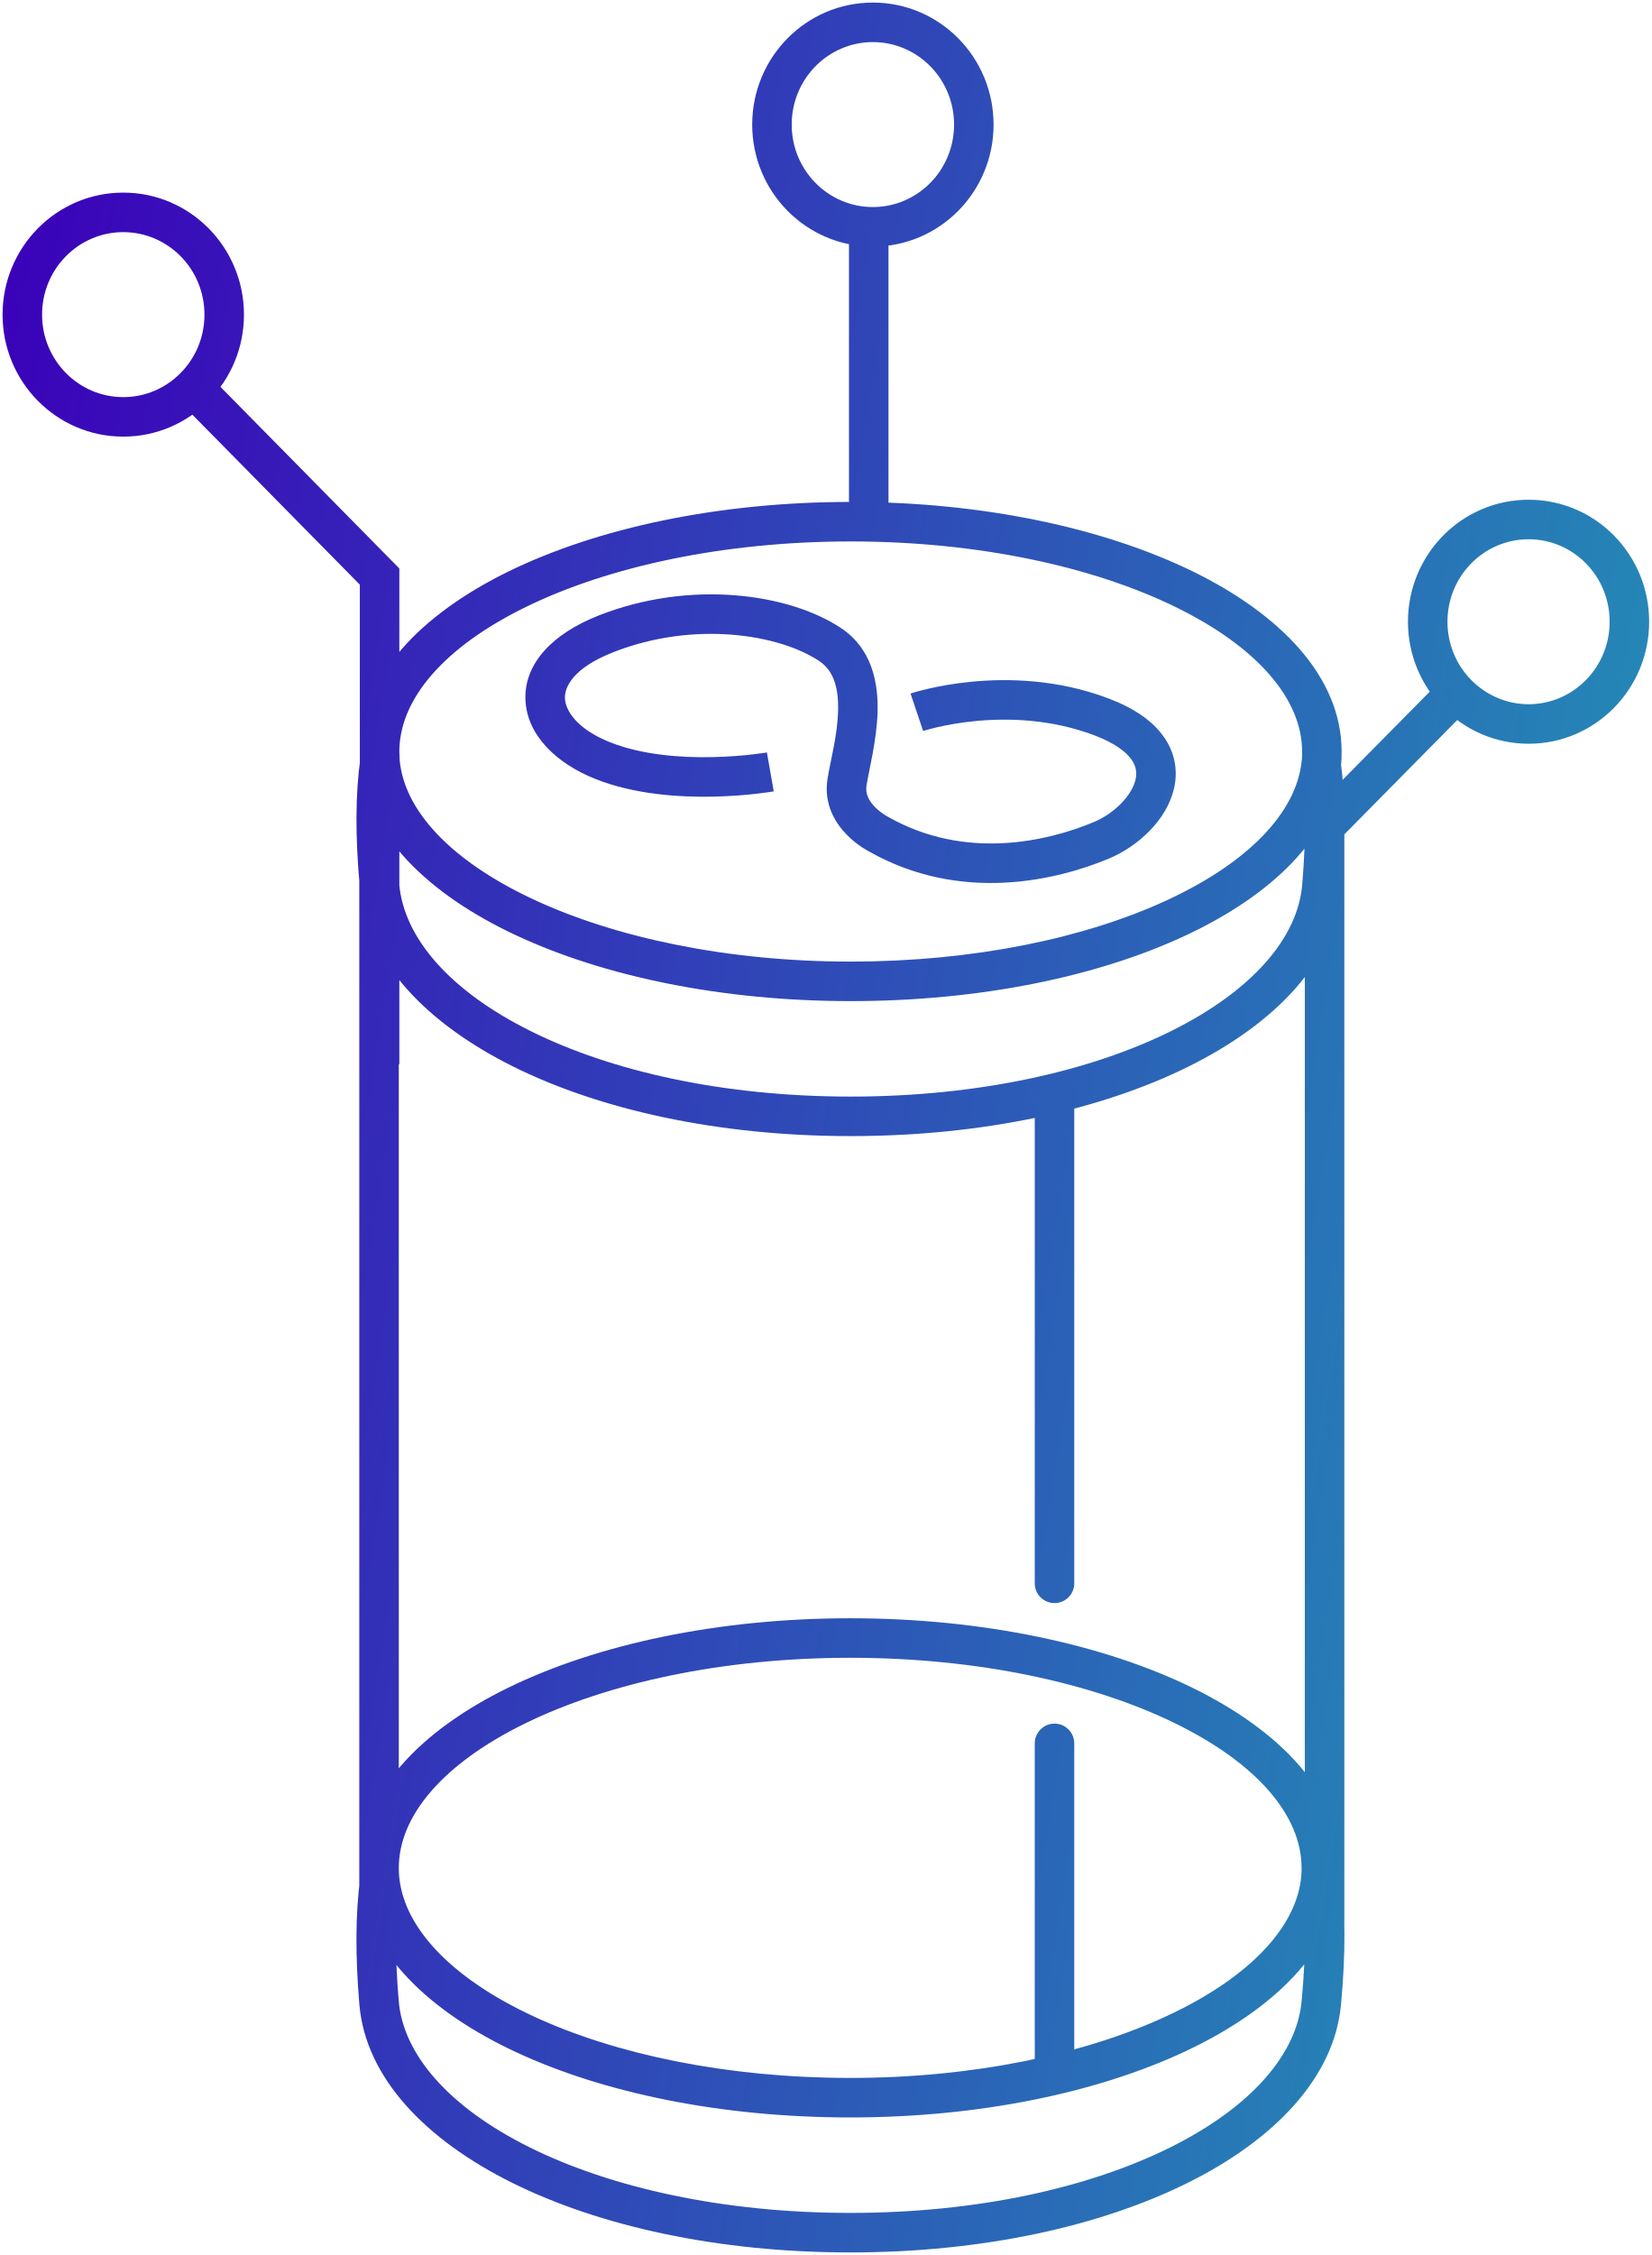
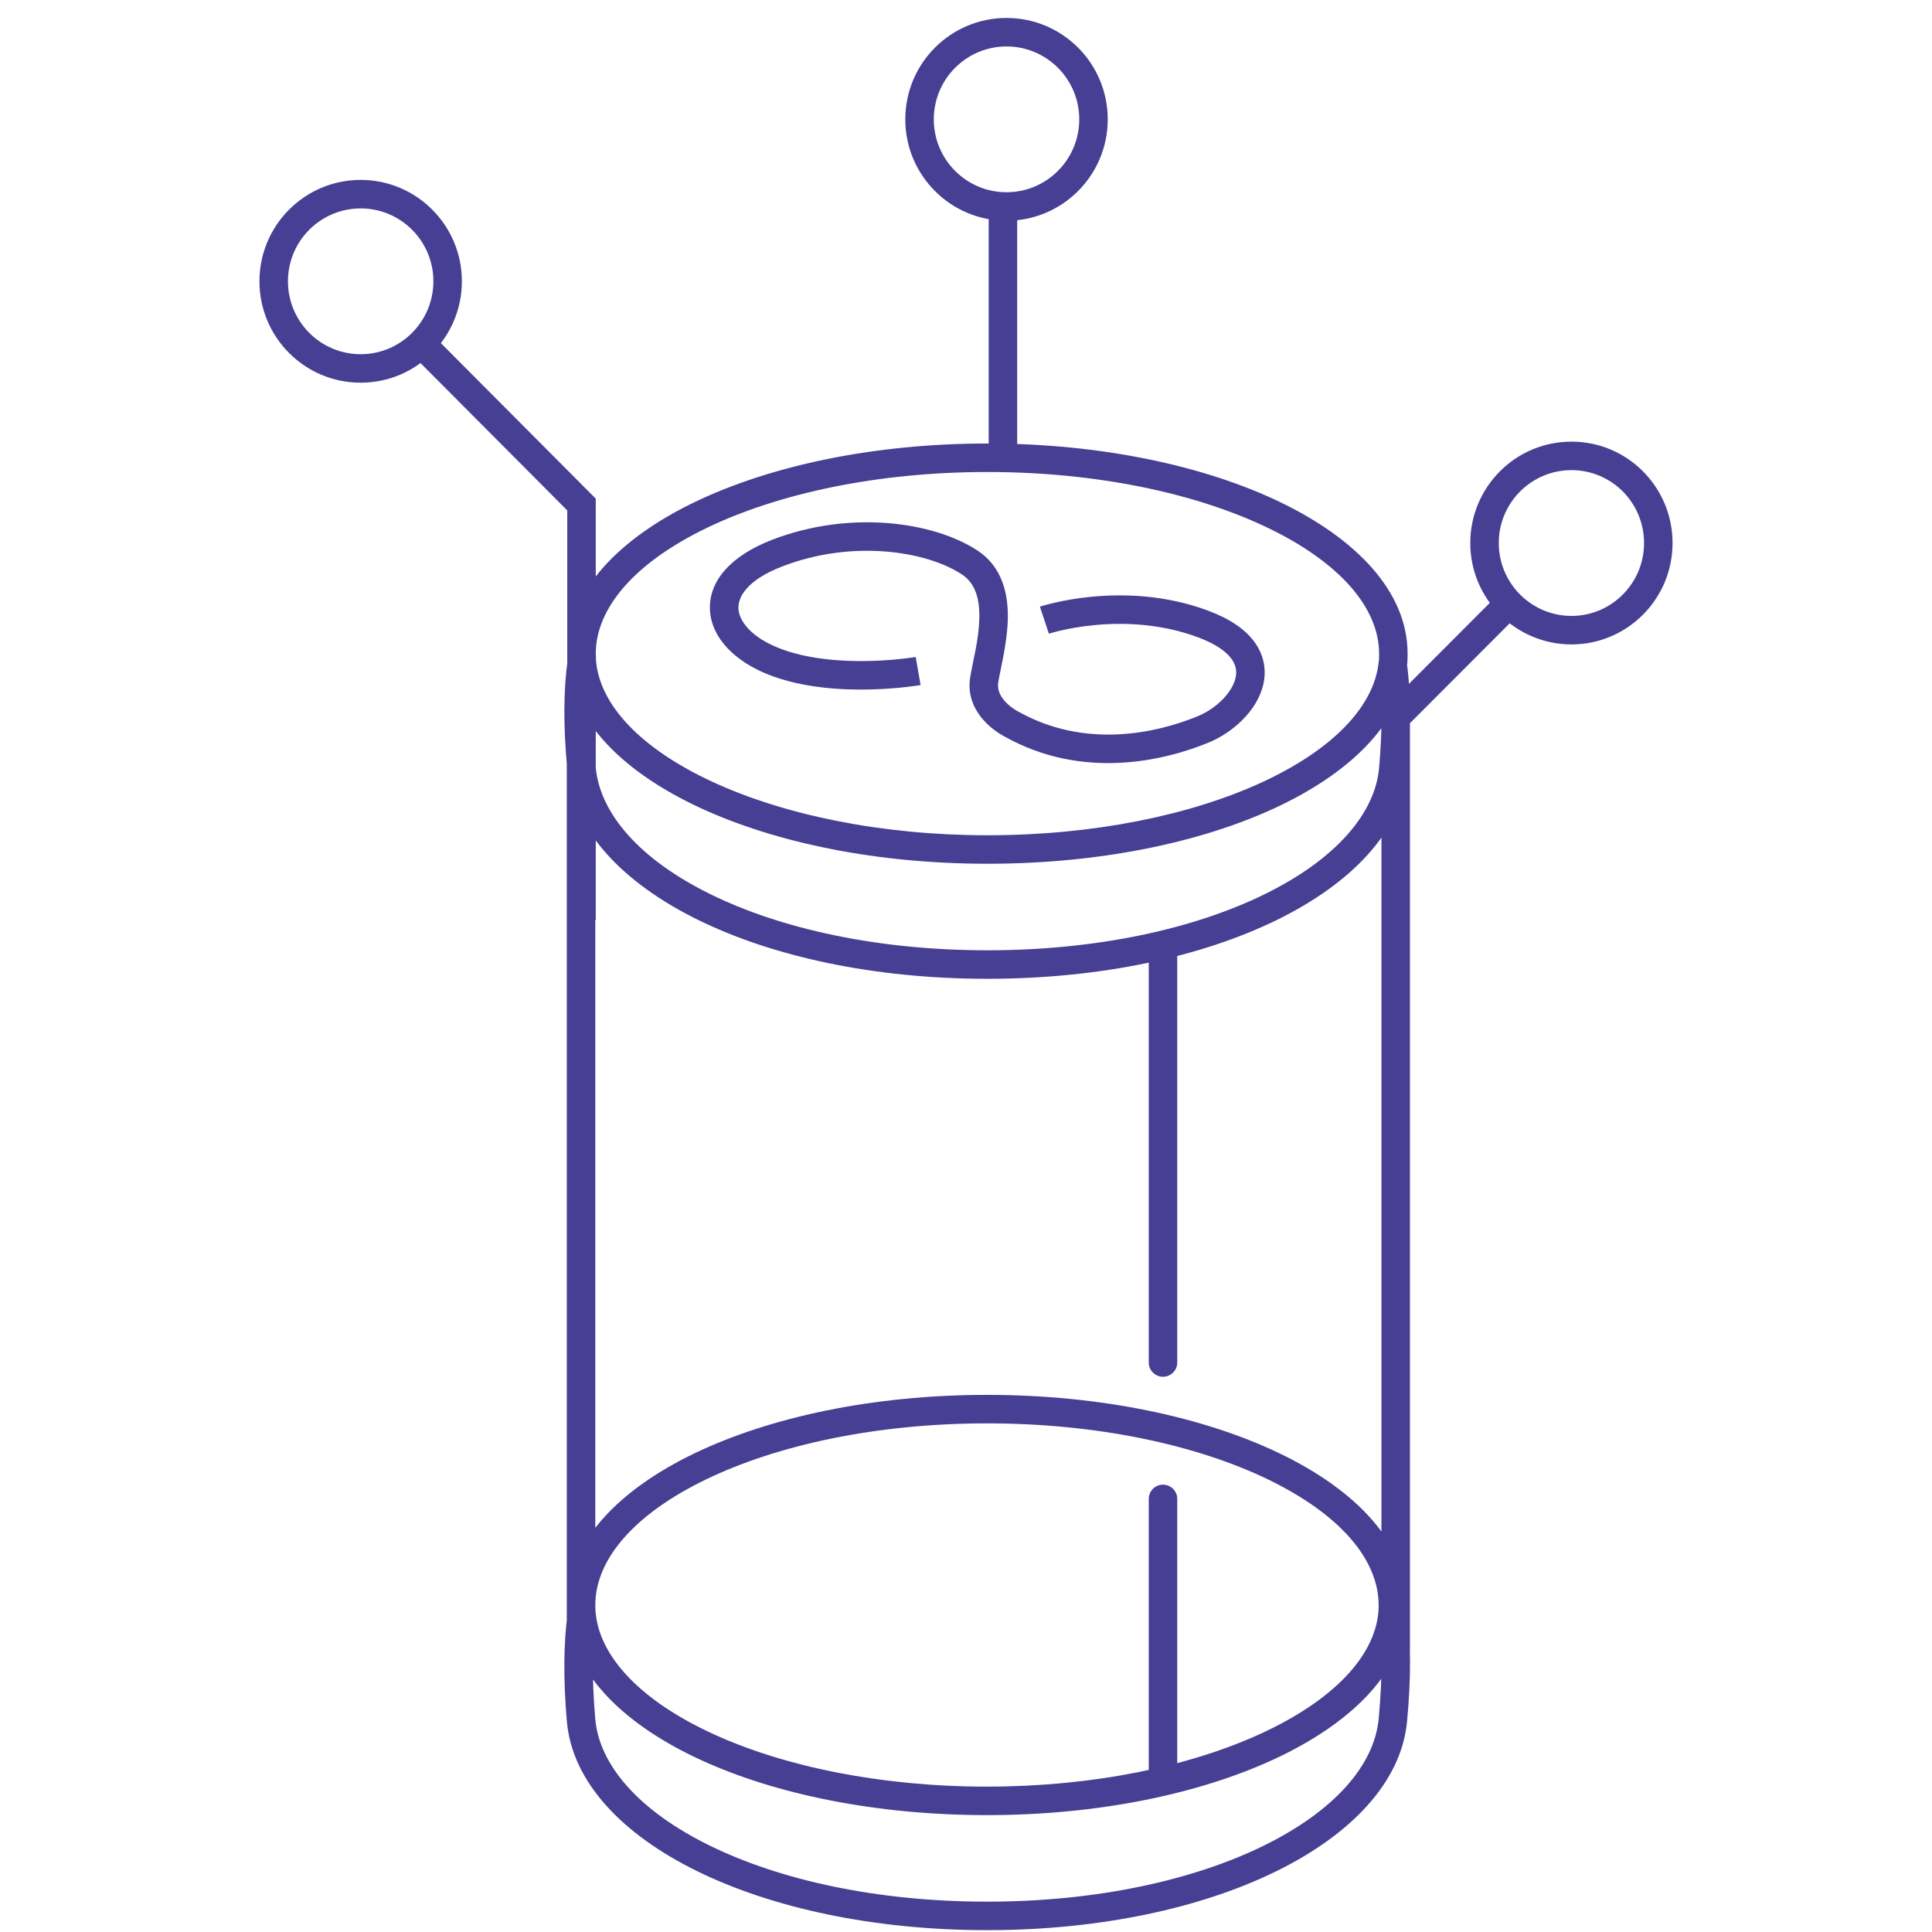
- <svg xmlns="http://www.w3.org/2000/svg" width="74" height="101" viewBox="0 0 74 101" fill="none">
-   <path d="M59.344 37.007L58.714 36.385L58.459 36.643V37.007H59.344ZM17.006 25.824H17.891V25.461L17.637 25.203L17.006 25.824ZM59.222 39.702L58.341 39.627L58.341 39.628L59.222 39.702ZM17.006 39.702L17.888 39.621L17.887 39.62L17.006 39.702ZM59.19 34.238L58.318 34.087L58.313 34.113L58.31 34.139L59.19 34.238ZM59.198 89.702L58.317 89.62L58.317 89.621L59.198 89.702ZM16.982 89.702L17.864 89.627L17.864 89.627L16.982 89.702ZM17.014 84.237L17.894 84.139L17.893 84.131L17.892 84.124L17.014 84.237ZM59.182 84.098L58.302 84.001L58.301 84.012L58.3 84.022L59.182 84.098ZM48.129 49.427C48.129 48.938 47.733 48.542 47.244 48.542C46.755 48.542 46.359 48.938 46.359 49.427H48.129ZM46.359 70.916C46.359 71.405 46.755 71.801 47.244 71.801C47.733 71.801 48.129 71.405 48.129 70.916H46.359ZM48.129 78.085C48.129 77.596 47.733 77.2 47.244 77.2C46.755 77.2 46.359 77.596 46.359 78.085H48.129ZM46.359 92.405C46.359 92.894 46.755 93.29 47.244 93.29C47.733 93.29 48.129 92.894 48.129 92.405H46.359ZM39.358 37.359L39.795 36.59L39.774 36.577L39.751 36.566L39.358 37.359ZM37.948 35.032L38.822 35.173L38.822 35.172L37.948 35.032ZM64.655 30.371L58.714 36.385L59.974 37.629L65.914 31.615L64.655 30.371ZM58.459 37.007V68.671H60.229V37.007H58.459ZM64.849 27.847C64.849 25.794 66.488 24.153 68.486 24.153V22.383C65.491 22.383 63.079 24.837 63.079 27.847H64.849ZM68.486 24.153C70.481 24.153 72.115 25.792 72.115 27.847H73.885C73.885 24.839 71.483 22.383 68.486 22.383V24.153ZM72.115 27.847C72.115 29.901 70.474 31.542 68.486 31.542V33.312C71.474 33.312 73.885 30.857 73.885 27.847H72.115ZM68.486 31.542C66.496 31.542 64.849 29.899 64.849 27.847H63.079C63.079 30.859 65.5 33.312 68.486 33.312V31.542ZM8.004 17.949L16.376 26.445L17.637 25.203L9.265 16.707L8.004 17.949ZM16.121 25.824V47.665H17.891V25.824H16.121ZM9.16 14.092C9.16 16.143 7.521 17.787 5.522 17.787V19.556C8.519 19.556 10.93 17.099 10.93 14.092H9.16ZM5.522 17.787C3.524 17.787 1.885 16.143 1.885 14.092H0.115C0.115 17.099 2.525 19.556 5.522 19.556V17.787ZM1.885 14.092C1.885 12.041 3.524 10.397 5.522 10.397V8.627C2.525 8.627 0.115 11.084 0.115 14.092H1.885ZM5.522 10.397C7.521 10.397 9.16 12.041 9.16 14.092H10.93C10.93 11.084 8.519 8.627 5.522 8.627V10.397ZM38.036 10.249V23.915H39.806V10.249H38.036ZM42.744 5.58C42.744 7.631 41.105 9.274 39.107 9.274V11.044C42.104 11.044 44.514 8.587 44.514 5.58H42.744ZM39.107 9.274C37.109 9.274 35.47 7.631 35.47 5.58H33.7C33.7 8.587 36.11 11.044 39.107 11.044V9.274ZM35.47 5.58C35.47 3.529 37.109 1.885 39.107 1.885V0.115C36.11 0.115 33.7 2.572 33.7 5.58H35.47ZM39.107 1.885C41.105 1.885 42.744 3.529 42.744 5.58H44.514C44.514 2.572 42.104 0.115 39.107 0.115V1.885ZM58.341 39.628C58.14 41.997 56.123 44.367 52.467 46.181C48.853 47.976 43.834 49.115 38.11 49.115V50.885C44.048 50.885 49.347 49.706 53.254 47.767C57.119 45.848 59.826 43.068 60.104 39.777L58.341 39.628ZM38.11 49.115C32.386 49.115 27.381 47.976 23.774 46.182C20.127 44.368 18.105 41.997 17.888 39.621L16.125 39.783C16.426 43.068 19.125 45.846 22.985 47.767C26.885 49.706 32.172 50.885 38.11 50.885V49.115ZM17.887 39.62C17.681 37.394 17.701 35.616 17.899 34.214L16.146 33.966C15.923 35.547 15.91 37.471 16.125 39.784L17.887 39.62ZM16.14 34.163C16.408 37.397 19.222 40.063 23.1 41.882C27.035 43.727 32.326 44.839 38.11 44.839V43.069C32.532 43.069 27.506 41.993 23.852 40.279C20.14 38.538 18.091 36.272 17.904 34.017L16.14 34.163ZM38.11 44.839C43.893 44.839 49.143 43.746 53.056 41.929C56.916 40.137 59.713 37.516 60.069 34.336L58.31 34.139C58.06 36.375 55.997 38.612 52.31 40.324C48.676 42.011 43.69 43.069 38.11 43.069V44.839ZM58.313 34.353C58.497 35.748 58.523 37.476 58.341 39.627L60.104 39.777C60.294 37.537 60.273 35.677 60.067 34.122L58.313 34.353ZM58.337 33.664C58.337 33.866 58.335 33.986 58.318 34.087L60.062 34.388C60.11 34.112 60.107 33.839 60.107 33.664H58.337ZM58.31 34.139C58.06 36.371 55.978 38.61 52.275 40.323C48.627 42.012 43.641 43.069 38.11 43.069V44.839C43.845 44.839 49.094 43.746 53.018 41.93C56.887 40.139 59.712 37.519 60.069 34.336L58.31 34.139ZM38.11 43.069C32.581 43.069 27.555 41.994 23.887 40.279C20.159 38.536 18.091 36.269 17.904 34.017L16.14 34.163C16.408 37.4 19.251 40.065 23.137 41.882C27.083 43.727 32.374 44.839 38.11 44.839V43.069ZM17.907 34.09C17.907 33.991 17.902 33.894 17.898 33.827C17.894 33.751 17.891 33.704 17.891 33.664H16.121C16.121 33.763 16.127 33.86 16.131 33.927C16.135 34.003 16.137 34.05 16.137 34.09H17.907ZM17.891 33.664C17.891 31.349 19.843 29 23.576 27.178C27.25 25.385 32.388 24.251 38.11 24.251V22.481C32.178 22.481 26.764 23.653 22.8 25.587C18.895 27.493 16.121 30.294 16.121 33.664H17.891ZM38.11 24.251C43.833 24.251 48.972 25.385 52.649 27.178C56.385 29 58.337 31.349 58.337 33.664H60.107C60.107 30.294 57.331 27.493 53.425 25.587C49.458 23.653 44.042 22.481 38.11 22.481V24.251ZM58.317 89.621C58.099 91.996 56.076 94.367 52.428 96.181C48.82 97.975 43.814 99.115 38.094 99.115V100.885C44.029 100.885 49.315 99.706 53.216 97.766C57.077 95.847 59.778 93.068 60.079 89.783L58.317 89.621ZM38.094 99.115C32.374 99.115 27.356 97.977 23.74 96.184C20.084 94.37 18.064 92.001 17.864 89.627L16.1 89.776C16.378 93.072 19.087 95.852 22.954 97.77C26.861 99.708 32.16 100.885 38.094 100.885V99.115ZM17.864 89.627C17.681 87.475 17.708 85.74 17.892 84.354L16.137 84.121C15.932 85.668 15.91 87.537 16.1 89.777L17.864 89.627ZM16.135 84.336C16.492 87.519 19.317 90.139 23.186 91.93C27.11 93.746 32.359 94.839 38.094 94.839V93.069C32.564 93.069 27.577 92.011 23.929 90.323C20.227 88.609 18.144 86.371 17.894 84.139L16.135 84.336ZM38.094 94.839C43.83 94.839 49.117 93.727 53.061 91.883C56.946 90.067 59.787 87.405 60.064 84.174L58.3 84.022C58.107 86.272 56.037 88.538 52.311 90.28C48.645 91.994 43.623 93.069 38.094 93.069V94.839ZM58.306 84.222C58.504 85.624 58.524 87.394 58.317 89.62L60.079 89.784C60.294 87.471 60.282 85.555 60.058 83.974L58.306 84.222ZM58.313 83.664C58.313 83.818 58.312 83.91 58.302 84.001L60.062 84.195C60.084 83.992 60.083 83.805 60.083 83.664H58.313ZM58.3 84.022C58.107 86.275 56.054 88.54 52.344 90.28C48.69 91.993 43.668 93.069 38.094 93.069V94.839C43.874 94.839 49.162 93.727 53.095 91.883C56.973 90.065 59.787 87.402 60.064 84.174L58.3 84.022ZM38.094 93.069C32.518 93.069 27.532 92.011 23.897 90.324C20.209 88.612 18.145 86.374 17.894 84.139L16.135 84.336C16.492 87.516 19.291 90.137 23.152 91.929C27.066 93.746 32.316 94.839 38.094 94.839V93.069ZM17.892 84.124C17.874 83.986 17.867 83.829 17.867 83.664H16.097C16.097 83.875 16.106 84.112 16.137 84.351L17.892 84.124ZM17.867 83.664C17.867 81.348 19.818 79 23.553 77.178C27.228 75.385 32.368 74.251 38.094 74.251V72.481C32.158 72.481 26.742 73.653 22.777 75.587C18.871 77.493 16.097 80.294 16.097 83.664H17.867ZM38.094 74.251C43.821 74.251 48.958 75.385 52.631 77.178C56.363 79 58.313 81.348 58.313 83.664H60.083C60.083 80.294 57.312 77.493 53.408 75.587C49.444 73.653 44.03 72.481 38.094 72.481V74.251ZM58.459 36.785V86.204H60.229V36.785H58.459ZM46.359 49.427V70.916H48.129V49.427H46.359ZM46.359 78.085V92.405H48.129V78.085H46.359ZM16.097 36.785V86.204H17.867V36.785H16.097ZM41.077 31.903C41.359 32.741 41.359 32.741 41.359 32.742C41.358 32.742 41.358 32.742 41.358 32.742C41.358 32.742 41.358 32.742 41.358 32.742C41.358 32.742 41.358 32.742 41.358 32.742C41.358 32.742 41.36 32.741 41.362 32.74C41.367 32.739 41.376 32.736 41.388 32.732C41.413 32.724 41.452 32.712 41.505 32.697C41.612 32.666 41.773 32.623 41.981 32.574C42.397 32.477 42.999 32.362 43.725 32.293C45.184 32.155 47.105 32.207 49.03 32.935L49.656 31.28C47.4 30.427 45.187 30.377 43.558 30.531C42.74 30.609 42.059 30.739 41.58 30.85C41.339 30.906 41.148 30.958 41.015 30.996C40.948 31.015 40.896 31.032 40.859 31.043C40.84 31.049 40.825 31.054 40.815 31.057C40.809 31.059 40.805 31.06 40.801 31.062C40.8 31.062 40.798 31.063 40.797 31.063C40.796 31.063 40.796 31.063 40.795 31.064C40.795 31.064 40.795 31.064 40.794 31.064C40.794 31.064 40.794 31.064 41.077 31.903ZM49.03 32.935C49.978 33.294 50.463 33.693 50.693 34.02C50.905 34.321 50.944 34.615 50.873 34.921C50.71 35.625 49.935 36.431 49.002 36.821L49.684 38.454C50.948 37.926 52.264 36.758 52.597 35.321C52.774 34.558 52.662 33.74 52.139 32.999C51.635 32.284 50.799 31.712 49.656 31.28L49.03 32.935ZM49.002 36.821C46.912 37.694 43.24 38.546 39.795 36.59L38.921 38.129C43.063 40.481 47.382 39.416 49.684 38.454L49.002 36.821ZM39.358 37.359C39.751 36.566 39.752 36.566 39.752 36.566C39.752 36.566 39.752 36.566 39.752 36.567C39.753 36.567 39.753 36.567 39.754 36.567C39.754 36.567 39.755 36.568 39.755 36.568C39.756 36.568 39.757 36.569 39.757 36.569C39.757 36.569 39.756 36.568 39.753 36.567C39.748 36.564 39.739 36.559 39.724 36.551C39.695 36.534 39.649 36.507 39.593 36.47C39.479 36.394 39.332 36.283 39.196 36.144C38.918 35.858 38.762 35.544 38.822 35.173L37.075 34.891C36.891 36.028 37.44 36.877 37.928 37.378C38.175 37.632 38.426 37.82 38.614 37.945C38.709 38.008 38.791 38.056 38.852 38.091C38.882 38.108 38.907 38.122 38.926 38.132C38.936 38.137 38.944 38.141 38.951 38.145C38.954 38.146 38.957 38.148 38.959 38.149C38.961 38.15 38.962 38.15 38.963 38.151C38.963 38.151 38.964 38.151 38.964 38.151C38.964 38.151 38.965 38.152 38.965 38.152C38.965 38.152 38.965 38.152 39.358 37.359ZM38.822 35.172C38.921 34.553 39.276 33.174 39.316 31.925C39.357 30.642 39.097 29.077 37.686 28.135L36.703 29.608C37.342 30.034 37.581 30.792 37.547 31.868C37.512 32.979 37.218 33.996 37.074 34.892L38.822 35.172ZM37.686 28.135C35.364 26.586 30.946 25.949 26.83 27.564L27.476 29.212C31.125 27.78 34.924 28.42 36.703 29.608L37.686 28.135ZM26.83 27.564C24.755 28.379 23.467 29.723 23.542 31.362C23.614 32.942 24.941 34.198 26.671 34.888L27.327 33.243C25.873 32.664 25.335 31.842 25.31 31.282C25.287 30.781 25.669 29.921 27.476 29.212L26.83 27.564ZM26.671 34.888C28.427 35.587 30.444 35.713 31.969 35.681C32.741 35.664 33.409 35.606 33.886 35.552C34.124 35.525 34.315 35.499 34.449 35.479C34.516 35.469 34.568 35.461 34.604 35.455C34.623 35.452 34.637 35.45 34.647 35.448C34.652 35.447 34.656 35.447 34.659 35.446C34.661 35.446 34.662 35.446 34.663 35.446C34.664 35.445 34.664 35.445 34.664 35.445C34.665 35.445 34.665 35.445 34.665 35.445C34.665 35.445 34.665 35.445 34.512 34.574C34.358 33.702 34.359 33.702 34.359 33.702C34.359 33.702 34.359 33.702 34.359 33.702C34.359 33.702 34.359 33.702 34.359 33.702C34.359 33.702 34.359 33.702 34.358 33.702C34.357 33.702 34.355 33.703 34.352 33.703C34.345 33.704 34.335 33.706 34.321 33.708C34.292 33.713 34.249 33.72 34.191 33.728C34.075 33.745 33.903 33.769 33.686 33.793C33.252 33.843 32.639 33.896 31.931 33.911C30.496 33.942 28.757 33.814 27.327 33.243L26.671 34.888Z" fill="url(#paint0_linear_6246_98949)" />
-   <defs>
-     <linearGradient id="paint0_linear_6246_98949" x1="1" y1="1" x2="76.326" y2="13.279" gradientUnits="userSpaceOnUse">
-       <stop stop-color="#3B00B9" />
-       <stop offset="1" stop-color="#2586B6" />
-     </linearGradient>
-   </defs>
+ <svg xmlns="http://www.w3.org/2000/svg" width="120" height="120" viewBox="0 0 120 120" fill="none">
+   <path d="M86.689 44.553L86.062 43.928L85.804 44.187V44.553H86.689ZM36.119 31.337H37.004V30.972L36.746 30.713L36.119 31.337ZM86.543 47.739L85.662 47.663L85.662 47.664L86.543 47.739ZM36.119 47.739L37 47.657L37 47.656L36.119 47.739ZM86.505 41.281L85.633 41.129L85.628 41.155L85.625 41.181L86.505 41.281ZM86.514 106.829L85.633 106.747L85.633 106.748L86.514 106.829ZM36.09 106.829L36.971 106.754L36.971 106.754L36.09 106.829ZM36.128 100.371L37.008 100.272L37.007 100.264L37.006 100.257L36.128 100.371ZM86.495 100.207L85.615 100.109L85.614 100.12L85.613 100.13L86.495 100.207ZM73.121 59.232C73.121 58.743 72.725 58.347 72.236 58.347C71.747 58.347 71.351 58.743 71.351 59.232H73.121ZM71.351 84.628C71.351 85.117 71.747 85.513 72.236 85.513C72.725 85.513 73.121 85.117 73.121 84.628H71.351ZM73.121 93.1C73.121 92.611 72.725 92.215 72.236 92.215C71.747 92.215 71.351 92.611 71.351 93.1H73.121ZM71.351 110.025C71.351 110.513 71.747 110.91 72.236 110.91C72.725 110.91 73.121 110.513 73.121 110.025H71.351ZM62.817 44.97L63.251 44.198L63.229 44.186L63.206 44.175L62.817 44.97ZM61.133 42.22L62.006 42.362L62.006 42.362L61.133 42.22ZM93.158 36.821L86.062 43.928L87.315 45.179L94.411 38.072L93.158 36.821ZM85.804 44.553V81.975H87.574V44.553H85.804ZM93.091 33.729C93.091 31.224 95.117 29.201 97.608 29.201V27.431C94.136 27.431 91.322 30.249 91.322 33.729H93.091ZM97.608 29.201C100.098 29.201 102.115 31.222 102.115 33.729H103.885C103.885 30.251 101.082 27.431 97.608 27.431V29.201ZM102.115 33.729C102.115 36.234 100.089 38.256 97.608 38.256V40.026C101.071 40.026 103.885 37.207 103.885 33.729H102.115ZM97.608 38.256C95.125 38.256 93.091 36.232 93.091 33.729H91.322C91.322 37.209 94.147 40.026 97.608 40.026V38.256ZM25.492 21.921L35.492 31.962L36.746 30.713L26.746 20.672L25.492 21.921ZM35.234 31.337V57.15H37.004V31.337H35.234ZM26.918 17.472C26.918 19.974 24.894 22 22.402 22V23.77C25.875 23.77 28.688 20.948 28.688 17.472H26.918ZM22.402 22C19.909 22 17.885 19.974 17.885 17.472H16.115C16.115 20.948 18.928 23.77 22.402 23.77V22ZM17.885 17.472C17.885 14.97 19.909 12.945 22.402 12.945V11.175C18.928 11.175 16.115 13.996 16.115 17.472H17.885ZM22.402 12.945C24.894 12.945 26.918 14.97 26.918 17.472H28.688C28.688 13.996 25.875 11.175 22.402 11.175V12.945ZM61.409 12.931V29.081H63.179V12.931H61.409ZM67.034 7.412C67.034 9.914 65.01 11.94 62.517 11.94V13.71C65.99 13.71 68.803 10.889 68.803 7.412H67.034ZM62.517 11.94C60.024 11.94 58 9.914 58 7.412H56.23C56.23 10.889 59.043 13.71 62.517 13.71V11.94ZM58 7.412C58 4.91 60.024 2.885 62.517 2.885V1.115C59.043 1.115 56.23 3.936 56.23 7.412H58ZM62.517 2.885C65.01 2.885 67.034 4.91 67.034 7.412H68.803C68.803 3.936 65.99 1.115 62.517 1.115V2.885ZM85.662 47.664C85.416 50.544 82.944 53.382 78.554 55.539C74.208 57.674 68.185 59.024 61.326 59.024V60.794C68.397 60.794 74.698 59.405 79.335 57.127C83.928 54.871 87.1 51.624 87.425 47.814L85.662 47.664ZM61.326 59.024C54.467 59.024 48.459 57.674 44.122 55.539C39.742 53.384 37.267 50.544 37 47.657L35.237 47.82C35.59 51.624 38.753 54.87 43.34 57.127C47.969 59.405 54.255 60.794 61.326 60.794V59.024ZM37 47.656C36.752 45.018 36.775 42.904 37.014 41.232L35.262 40.981C34.997 42.834 34.982 45.096 35.237 47.822L37 47.656ZM35.256 41.18C35.568 44.917 38.861 48.03 43.473 50.171C48.145 52.339 54.439 53.649 61.326 53.649V51.879C54.642 51.879 48.612 50.604 44.218 48.565C39.766 46.499 37.25 43.783 37.02 41.033L35.256 41.18ZM61.326 53.649C68.212 53.649 74.456 52.361 79.102 50.227C83.693 48.117 86.967 45.056 87.384 41.38L85.625 41.181C85.316 43.905 82.787 46.586 78.363 48.618C73.994 50.625 68.012 51.879 61.326 51.879V53.649ZM85.627 41.398C85.849 43.06 85.88 45.113 85.662 47.663L87.425 47.815C87.652 45.175 87.625 42.987 87.382 41.164L85.627 41.398ZM85.658 40.603C85.658 40.84 85.656 40.995 85.633 41.129L87.377 41.432C87.431 41.122 87.428 40.812 87.428 40.603H85.658ZM85.625 41.181C85.317 43.902 82.763 46.583 78.321 48.618C73.936 50.626 67.953 51.879 61.326 51.879V53.649C68.155 53.649 74.398 52.361 79.058 50.227C83.659 48.12 86.967 45.059 87.384 41.38L85.625 41.181ZM61.326 51.879C54.701 51.879 48.67 50.604 44.261 48.565C39.79 46.496 37.249 43.779 37.02 41.033L35.256 41.18C35.569 44.921 38.895 48.032 43.518 50.171C48.203 52.338 54.496 53.649 61.326 53.649V51.879ZM37.023 41.106C37.023 40.995 37.016 40.884 37.012 40.804C37.007 40.715 37.004 40.656 37.004 40.603H35.234C35.234 40.715 35.24 40.825 35.245 40.905C35.25 40.995 35.253 41.054 35.253 41.106H37.023ZM37.004 40.603C37.004 37.776 39.407 34.958 43.887 32.795C48.305 30.662 54.469 29.317 61.326 29.317V27.547C54.263 27.547 47.824 28.929 43.117 31.201C38.474 33.443 35.234 36.711 35.234 40.603H37.004ZM61.326 29.317C68.183 29.317 74.35 30.662 78.77 32.795C83.253 34.958 85.658 37.776 85.658 40.603H87.428C87.428 36.711 84.186 33.443 79.54 31.201C74.831 28.929 68.39 27.547 61.326 27.547V29.317ZM85.633 106.748C85.366 109.634 82.889 112.474 78.508 114.63C74.169 116.764 68.161 118.115 61.307 118.115V119.885C68.373 119.885 74.659 118.496 79.289 116.218C83.877 113.96 87.043 110.715 87.396 106.911L85.633 106.748ZM61.307 118.115C54.452 118.115 48.43 116.767 44.082 114.633C39.691 112.478 37.217 109.639 36.971 106.754L35.208 106.905C35.533 110.72 38.708 113.967 43.302 116.222C47.941 118.498 54.241 119.885 61.307 119.885V118.115ZM36.971 106.754C36.752 104.203 36.784 102.141 37.005 100.489L35.251 100.254C35.008 102.068 34.981 104.266 35.208 106.905L36.971 106.754ZM35.249 100.471C35.666 104.15 38.974 107.21 43.575 109.318C48.235 111.451 54.478 112.74 61.307 112.74V110.97C54.68 110.97 48.697 109.716 44.312 107.708C39.87 105.674 37.316 102.993 37.008 100.272L35.249 100.471ZM61.307 112.74C68.137 112.74 74.425 111.429 79.108 109.263C83.729 107.125 87.053 104.017 87.377 100.283L85.613 100.13C85.376 102.874 82.833 105.59 78.365 107.656C73.958 109.695 67.932 110.97 61.307 110.97V112.74ZM85.619 100.332C85.858 102.004 85.881 104.109 85.633 106.747L87.396 106.912C87.651 104.186 87.636 101.934 87.371 100.082L85.619 100.332ZM85.629 99.694C85.629 99.874 85.629 99.991 85.615 100.109L87.375 100.305C87.4 100.074 87.399 99.861 87.399 99.694H85.629ZM85.613 100.13C85.375 102.877 82.855 105.592 78.404 107.657C74.011 109.695 67.986 110.97 61.307 110.97V112.74C68.189 112.74 74.478 111.429 79.149 109.263C83.76 107.123 87.053 104.014 87.377 100.283L85.613 100.13ZM61.307 110.97C54.626 110.97 48.644 109.716 44.273 107.709C39.848 105.676 37.317 102.996 37.008 100.272L35.249 100.471C35.666 104.147 38.943 107.208 43.535 109.317C48.182 111.452 54.426 112.74 61.307 112.74V110.97ZM37.006 100.257C36.983 100.085 36.975 99.893 36.975 99.694H35.205C35.205 99.939 35.215 100.213 35.251 100.486L37.006 100.257ZM36.975 99.694C36.975 96.866 39.378 94.049 43.859 91.886C48.278 89.752 54.445 88.408 61.307 88.408V86.638C54.238 86.638 47.797 88.019 43.09 90.292C38.445 92.534 35.205 95.802 35.205 99.694H36.975ZM61.307 88.408C68.168 88.408 74.333 89.752 78.749 91.885C83.228 94.048 85.629 96.866 85.629 99.694H87.399C87.399 95.802 84.162 92.534 79.519 90.292C74.814 88.019 68.375 86.638 61.307 86.638V88.408ZM85.804 44.292V102.695H87.574V44.292H85.804ZM71.351 59.232V84.628H73.121V59.232H71.351ZM71.351 93.1V110.025H73.121V93.1H71.351ZM35.205 44.292V102.695H36.975V44.292H35.205ZM64.869 38.521C65.149 39.361 65.149 39.361 65.149 39.361C65.148 39.361 65.148 39.361 65.148 39.361C65.148 39.361 65.148 39.361 65.148 39.361C65.148 39.361 65.148 39.361 65.148 39.361C65.149 39.361 65.151 39.36 65.154 39.359C65.161 39.357 65.172 39.354 65.187 39.349C65.218 39.339 65.266 39.325 65.331 39.306C65.461 39.269 65.656 39.217 65.908 39.159C66.412 39.043 67.139 38.905 68.016 38.823C69.775 38.658 72.1 38.719 74.433 39.592L75.053 37.934C72.391 36.939 69.779 36.88 67.85 37.06C66.883 37.151 66.078 37.303 65.511 37.434C65.227 37.499 65.002 37.559 64.846 37.604C64.767 37.626 64.706 37.645 64.663 37.658C64.641 37.665 64.624 37.67 64.612 37.674C64.606 37.676 64.601 37.678 64.597 37.679C64.595 37.68 64.594 37.68 64.592 37.681C64.592 37.681 64.591 37.681 64.591 37.681C64.59 37.681 64.59 37.681 64.59 37.682C64.59 37.682 64.589 37.682 64.869 38.521ZM74.433 39.592C75.586 40.024 76.198 40.513 76.499 40.934C76.78 41.329 76.832 41.722 76.738 42.123C76.528 43.019 75.554 44.006 74.405 44.481L75.081 46.117C76.555 45.507 78.079 44.161 78.462 42.527C78.664 41.664 78.536 40.743 77.94 39.907C77.362 39.097 76.398 38.438 75.053 37.934L74.433 39.592ZM74.405 44.481C71.887 45.522 67.435 46.55 63.251 44.198L62.383 45.741C67.26 48.482 72.353 47.245 75.081 46.117L74.405 44.481ZM62.817 44.97C63.206 44.175 63.207 44.175 63.207 44.175C63.207 44.175 63.208 44.176 63.208 44.176C63.208 44.176 63.208 44.176 63.209 44.176C63.209 44.176 63.21 44.177 63.21 44.177C63.211 44.177 63.211 44.177 63.211 44.177C63.211 44.177 63.209 44.176 63.205 44.174C63.198 44.17 63.184 44.163 63.165 44.153C63.128 44.132 63.07 44.097 62.999 44.051C62.855 43.956 62.67 43.818 62.497 43.642C62.144 43.284 61.924 42.865 62.006 42.362L60.259 42.078C60.051 43.356 60.673 44.312 61.235 44.884C61.519 45.172 61.81 45.388 62.027 45.53C62.137 45.602 62.231 45.658 62.3 45.697C62.334 45.716 62.363 45.731 62.385 45.743C62.395 45.748 62.404 45.753 62.412 45.757C62.415 45.758 62.418 45.76 62.421 45.761C62.422 45.762 62.423 45.762 62.425 45.763C62.425 45.763 62.425 45.764 62.426 45.764C62.426 45.764 62.427 45.764 62.427 45.764C62.427 45.764 62.427 45.764 62.817 44.97ZM62.006 42.362C62.129 41.606 62.547 40.007 62.594 38.542C62.642 37.042 62.333 35.265 60.72 34.2L59.745 35.678C60.581 36.23 60.867 37.198 60.825 38.486C60.783 39.81 60.427 41.043 60.259 42.078L62.006 42.362ZM60.72 34.2C58.001 32.405 52.786 31.652 47.918 33.543L48.559 35.193C52.964 33.482 57.565 34.239 59.745 35.678L60.72 34.2ZM47.918 33.543C45.471 34.493 44.012 36.036 44.097 37.876C44.179 39.655 45.693 41.097 47.73 41.901L48.379 40.254C46.611 39.557 45.899 38.545 45.865 37.794C45.833 37.105 46.369 36.043 48.559 35.193L47.918 33.543ZM47.73 41.901C49.793 42.715 52.175 42.864 53.987 42.825C54.903 42.806 55.695 42.738 56.26 42.675C56.542 42.643 56.769 42.612 56.926 42.589C57.005 42.578 57.067 42.568 57.109 42.561C57.131 42.558 57.148 42.555 57.159 42.553C57.165 42.552 57.17 42.551 57.173 42.551C57.175 42.55 57.177 42.55 57.178 42.55C57.178 42.55 57.179 42.55 57.179 42.55C57.179 42.55 57.179 42.55 57.18 42.55C57.18 42.55 57.18 42.55 57.028 41.678C56.876 40.806 56.876 40.806 56.877 40.806C56.877 40.806 56.877 40.806 56.877 40.806C56.877 40.806 56.877 40.806 56.877 40.806C56.877 40.806 56.876 40.806 56.875 40.806C56.874 40.806 56.871 40.807 56.867 40.807C56.859 40.809 56.846 40.811 56.829 40.814C56.794 40.819 56.741 40.828 56.671 40.838C56.531 40.858 56.324 40.886 56.062 40.916C55.539 40.974 54.801 41.038 53.949 41.056C52.225 41.092 50.12 40.941 48.379 40.254L47.73 41.901Z" fill="#463F93" />
</svg>
